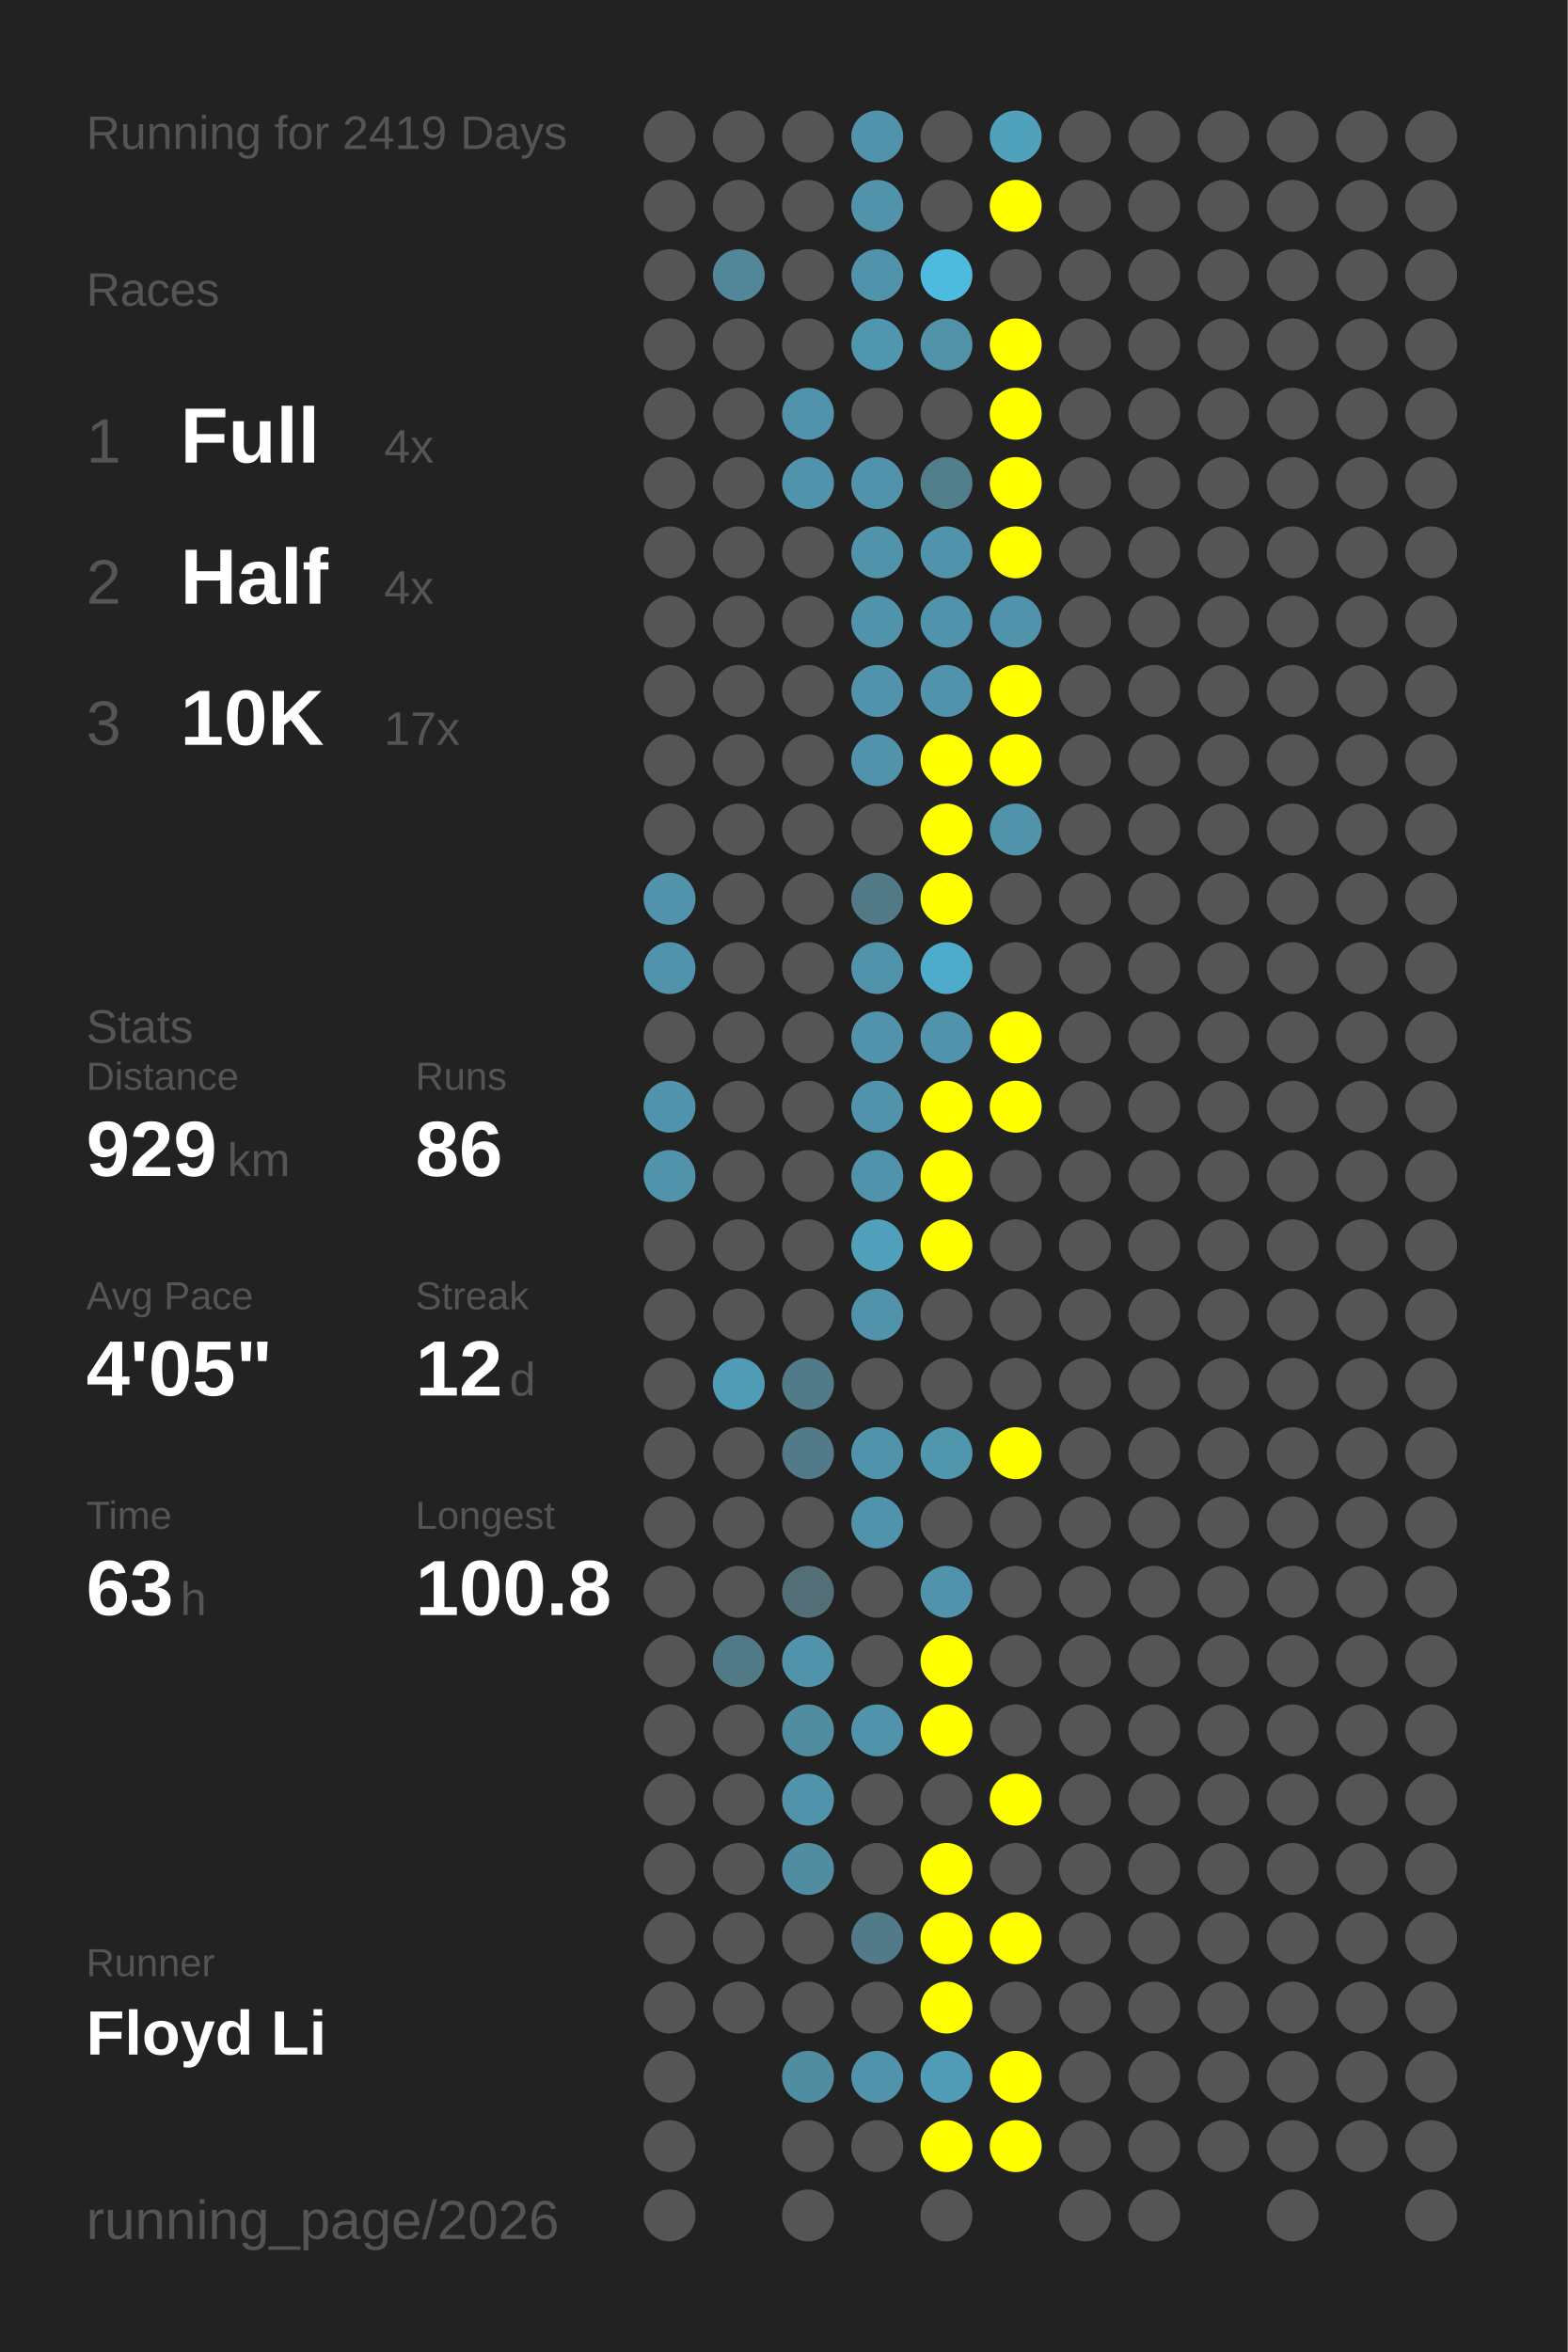
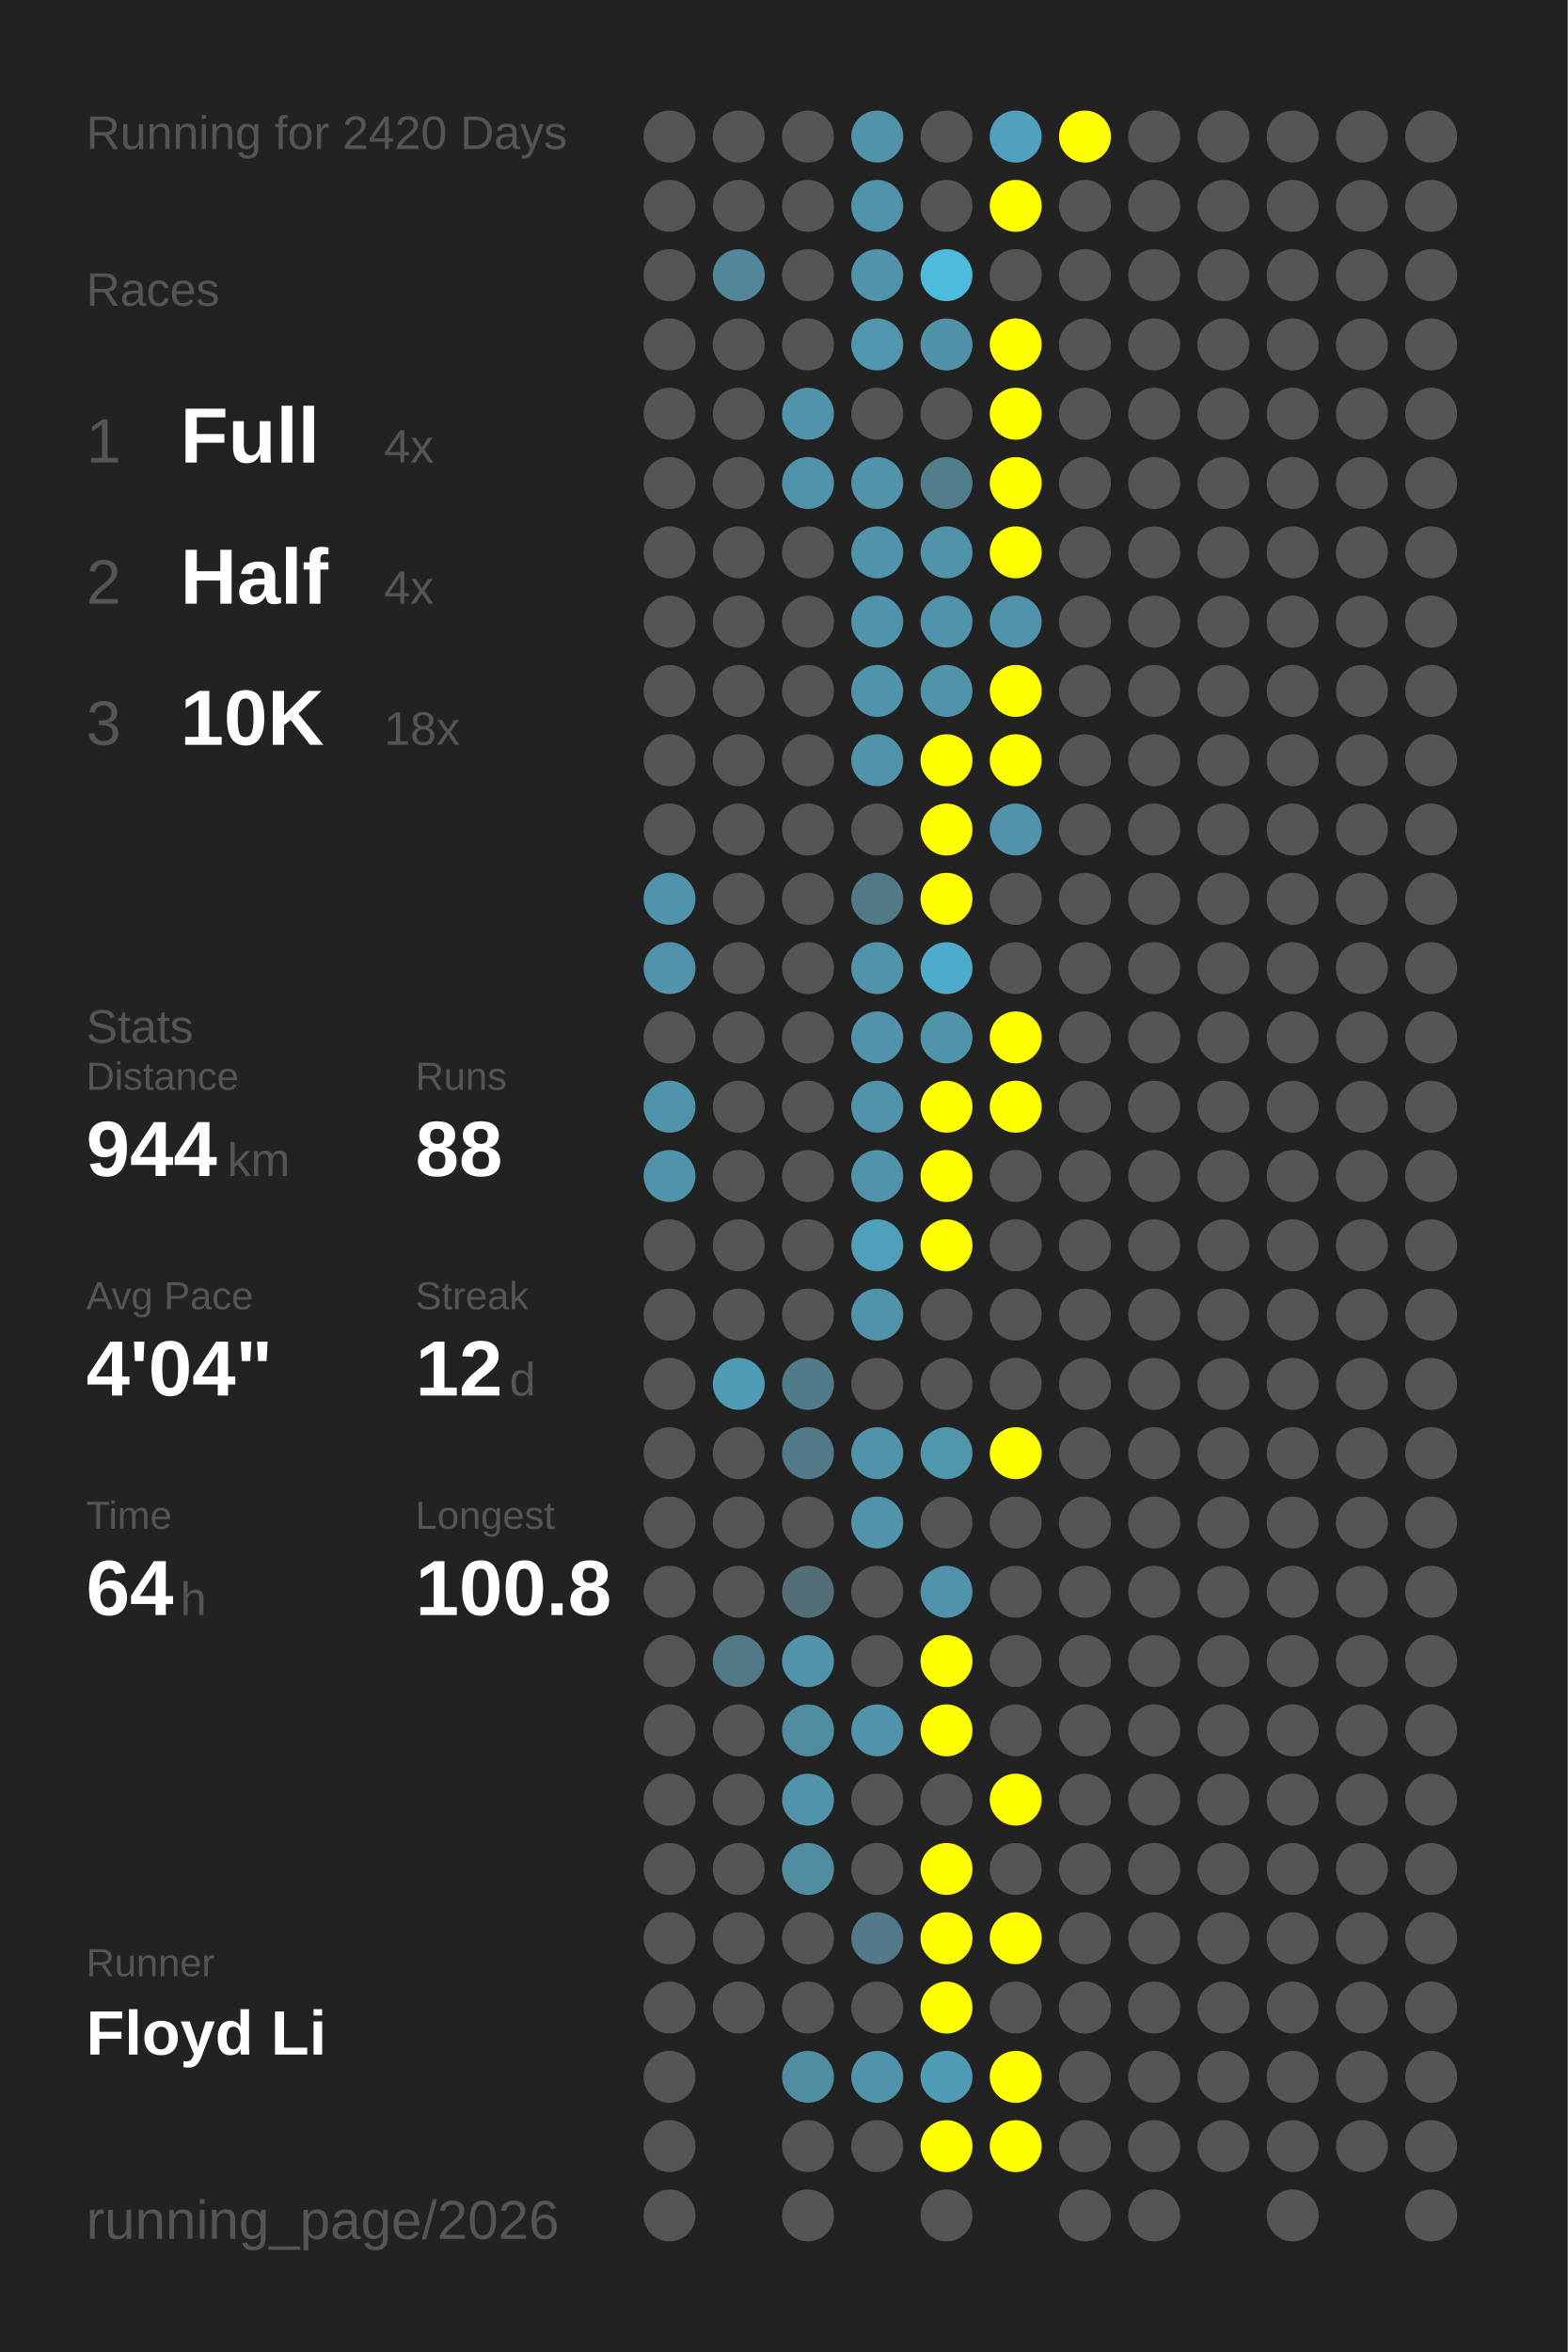
<svg xmlns="http://www.w3.org/2000/svg" baseProfile="full" height="300mm" version="1.1" viewBox="0,0,200,300" width="200mm">
  <defs />
  <rect fill="#222222" height="300" width="200" x="0" y="0" />
-   <text fill="#555555" style="font-size:6px; font-family:Arial;" x="11" y="19">Running for 2419 Days</text>
+   <text fill="#555555" style="font-size:6px; font-family:Arial;" x="11" y="19">Running for 2420 Days</text>
  <text fill="#555555" style="font-size:6px; font-family:Arial;" x="11" y="39">Races</text>
  <text fill="#555555" style="font-size:8px; font-family:Arial;" x="11" y="59">1</text>
  <text fill="#FFFFFF" style="font-size:10px; font-family:Arial; font-weight:bold;" x="23" y="59">Full</text>
  <text fill="#555555" style="font-size:6px; font-family:Arial;" x="49" y="59">4x</text>
  <text fill="#555555" style="font-size:8px; font-family:Arial;" x="11" y="77">2</text>
  <text fill="#FFFFFF" style="font-size:10px; font-family:Arial; font-weight:bold;" x="23" y="77">Half</text>
  <text fill="#555555" style="font-size:6px; font-family:Arial;" x="49" y="77">4x</text>
  <text fill="#555555" style="font-size:8px; font-family:Arial;" x="11" y="95">3</text>
  <text fill="#FFFFFF" style="font-size:10px; font-family:Arial; font-weight:bold;" x="23" y="95">10K</text>
-   <text fill="#555555" style="font-size:6px; font-family:Arial;" x="49" y="95">17x</text>
+   <text fill="#555555" style="font-size:6px; font-family:Arial;" x="49" y="95">18x</text>
  <text fill="#555555" style="font-size:6px; font-family:Arial;" x="11" y="133">Stats</text>
  <text fill="#555555" style="font-size:5px; font-family:Arial;" x="11" y="139">Distance</text>
-   <text fill="#FFFFFF" style="font-size:10px; font-family:Arial; font-weight:bold;" x="11" y="150">929</text>
+   <text fill="#FFFFFF" style="font-size:10px; font-family:Arial; font-weight:bold;" x="11" y="150">944</text>
  <text fill="#555555" style="font-size:6px; font-family:Arial;" x="29" y="150">km</text>
  <text fill="#555555" style="font-size:5px; font-family:Arial;" x="53" y="139">Runs</text>
-   <text fill="#FFFFFF" style="font-size:10px; font-family:Arial; font-weight:bold;" x="53" y="150">86</text>
+   <text fill="#FFFFFF" style="font-size:10px; font-family:Arial; font-weight:bold;" x="53" y="150">88</text>
  <text fill="#555555" style="font-size:5px; font-family:Arial;" x="11" y="167">Avg Pace</text>
-   <text fill="#FFFFFF" style="font-size:10px; font-family:Arial; font-weight:bold;" x="11" y="178">4'05"</text>
+   <text fill="#FFFFFF" style="font-size:10px; font-family:Arial; font-weight:bold;" x="11" y="178">4'04"</text>
  <text fill="#555555" style="font-size:5px; font-family:Arial;" x="53" y="167">Streak</text>
  <text fill="#FFFFFF" style="font-size:10px; font-family:Arial; font-weight:bold;" x="53" y="178">12</text>
  <text fill="#555555" style="font-size:6px; font-family:Arial;" x="65" y="178">d</text>
  <text fill="#555555" style="font-size:5px; font-family:Arial;" x="11" y="195">Time</text>
-   <text fill="#FFFFFF" style="font-size:10px; font-family:Arial; font-weight:bold;" x="11" y="206">63</text>
+   <text fill="#FFFFFF" style="font-size:10px; font-family:Arial; font-weight:bold;" x="11" y="206">64</text>
  <text fill="#555555" style="font-size:6px; font-family:Arial;" x="23" y="206">h</text>
  <text fill="#555555" style="font-size:5px; font-family:Arial;" x="53" y="195">Longest</text>
  <text fill="#FFFFFF" style="font-size:10px; font-family:Arial; font-weight:bold;" x="53" y="206">100.8</text>
  <text fill="#555555" style="font-size:5px; font-family:Arial;" x="11" y="252.065">Runner</text>
  <text fill="#FFFFFF" style="font-size:8px; font-family:Arial; font-weight:bold;" x="11" y="262.065">Floyd Li</text>
  <text fill="#555555" style="font-size:7px; font-family:Arial;" x="11" y="285.581">running_page/2026</text>
  <circle cx="85.417" cy="17.419" fill="#555555" r="3.312" />
  <circle cx="85.417" cy="26.258" fill="#555555" r="3.312" />
  <circle cx="85.417" cy="35.097" fill="#555555" r="3.312" />
  <circle cx="85.417" cy="43.935" fill="#555555" r="3.312" />
  <circle cx="85.417" cy="52.774" fill="#555555" r="3.312" />
  <circle cx="85.417" cy="61.613" fill="#555555" r="3.312" />
  <circle cx="85.417" cy="70.452" fill="#555555" r="3.312" />
  <circle cx="85.417" cy="79.29" fill="#555555" r="3.312" />
  <circle cx="85.417" cy="88.129" fill="#555555" r="3.312" />
  <circle cx="85.417" cy="96.968" fill="#555555" r="3.312" />
  <circle cx="85.417" cy="105.806" fill="#555555" r="3.312" />
  <circle cx="85.417" cy="114.645" fill="#5093aa" r="3.312" />
  <circle cx="85.417" cy="123.484" fill="#5093aa" r="3.312" />
  <circle cx="85.417" cy="132.323" fill="#555555" r="3.312" />
  <circle cx="85.417" cy="141.161" fill="#5093aa" r="3.312" />
  <circle cx="85.417" cy="150" fill="#5093aa" r="3.312" />
  <circle cx="85.417" cy="158.839" fill="#555555" r="3.312" />
  <circle cx="85.417" cy="167.677" fill="#555555" r="3.312" />
  <circle cx="85.417" cy="176.516" fill="#555555" r="3.312" />
  <circle cx="85.417" cy="185.355" fill="#555555" r="3.312" />
  <circle cx="85.417" cy="194.194" fill="#555555" r="3.312" />
  <circle cx="85.417" cy="203.032" fill="#555555" r="3.312" />
  <circle cx="85.417" cy="211.871" fill="#555555" r="3.312" />
  <circle cx="85.417" cy="220.71" fill="#555555" r="3.312" />
  <circle cx="85.417" cy="229.548" fill="#555555" r="3.312" />
  <circle cx="85.417" cy="238.387" fill="#555555" r="3.312" />
  <circle cx="85.417" cy="247.226" fill="#555555" r="3.312" />
  <circle cx="85.417" cy="256.065" fill="#555555" r="3.312" />
  <circle cx="85.417" cy="264.903" fill="#555555" r="3.312" />
  <circle cx="85.417" cy="273.742" fill="#555555" r="3.312" />
  <circle cx="85.417" cy="282.581" fill="#555555" r="3.312" />
  <circle cx="94.25" cy="17.419" fill="#555555" r="3.312" />
  <circle cx="94.25" cy="26.258" fill="#555555" r="3.312" />
  <circle cx="94.25" cy="35.097" fill="#518799" r="3.312" />
  <circle cx="94.25" cy="43.935" fill="#555555" r="3.312" />
  <circle cx="94.25" cy="52.774" fill="#555555" r="3.312" />
  <circle cx="94.25" cy="61.613" fill="#555555" r="3.312" />
  <circle cx="94.25" cy="70.452" fill="#555555" r="3.312" />
  <circle cx="94.25" cy="79.29" fill="#555555" r="3.312" />
  <circle cx="94.25" cy="88.129" fill="#555555" r="3.312" />
  <circle cx="94.25" cy="96.968" fill="#555555" r="3.312" />
  <circle cx="94.25" cy="105.806" fill="#555555" r="3.312" />
  <circle cx="94.25" cy="114.645" fill="#555555" r="3.312" />
  <circle cx="94.25" cy="123.484" fill="#555555" r="3.312" />
  <circle cx="94.25" cy="132.323" fill="#555555" r="3.312" />
  <circle cx="94.25" cy="141.161" fill="#555555" r="3.312" />
  <circle cx="94.25" cy="150" fill="#555555" r="3.312" />
  <circle cx="94.25" cy="158.839" fill="#555555" r="3.312" />
  <circle cx="94.25" cy="167.677" fill="#555555" r="3.312" />
  <circle cx="94.25" cy="176.516" fill="#509cb6" r="3.312" />
  <circle cx="94.25" cy="185.355" fill="#555555" r="3.312" />
  <circle cx="94.25" cy="194.194" fill="#555555" r="3.312" />
  <circle cx="94.25" cy="203.032" fill="#555555" r="3.312" />
  <circle cx="94.25" cy="211.871" fill="#527986" r="3.312" />
  <circle cx="94.25" cy="220.71" fill="#555555" r="3.312" />
  <circle cx="94.25" cy="229.548" fill="#555555" r="3.312" />
  <circle cx="94.25" cy="238.387" fill="#555555" r="3.312" />
  <circle cx="94.25" cy="247.226" fill="#555555" r="3.312" />
  <circle cx="94.25" cy="256.065" fill="#555555" r="3.312" />
  <circle cx="103.083" cy="17.419" fill="#555555" r="3.312" />
  <circle cx="103.083" cy="26.258" fill="#555555" r="3.312" />
  <circle cx="103.083" cy="35.097" fill="#555555" r="3.312" />
  <circle cx="103.083" cy="43.935" fill="#555555" r="3.312" />
  <circle cx="103.083" cy="52.774" fill="#5093aa" r="3.312" />
  <circle cx="103.083" cy="61.613" fill="#5093aa" r="3.312" />
  <circle cx="103.083" cy="70.452" fill="#555555" r="3.312" />
  <circle cx="103.083" cy="79.29" fill="#555555" r="3.312" />
  <circle cx="103.083" cy="88.129" fill="#555555" r="3.312" />
  <circle cx="103.083" cy="96.968" fill="#555555" r="3.312" />
  <circle cx="103.083" cy="105.806" fill="#555555" r="3.312" />
  <circle cx="103.083" cy="114.645" fill="#555555" r="3.312" />
  <circle cx="103.083" cy="123.484" fill="#555555" r="3.312" />
  <circle cx="103.083" cy="132.323" fill="#555555" r="3.312" />
  <circle cx="103.083" cy="141.161" fill="#555555" r="3.312" />
  <circle cx="103.083" cy="150" fill="#555555" r="3.312" />
  <circle cx="103.083" cy="158.839" fill="#555555" r="3.312" />
  <circle cx="103.083" cy="167.677" fill="#555555" r="3.312" />
  <circle cx="103.083" cy="176.516" fill="#527b8a" r="3.312" />
  <circle cx="103.083" cy="185.355" fill="#527a88" r="3.312" />
  <circle cx="103.083" cy="194.194" fill="#555555" r="3.312" />
  <circle cx="103.083" cy="203.032" fill="#536e77" r="3.312" />
  <circle cx="103.083" cy="211.871" fill="#5093aa" r="3.312" />
  <circle cx="103.083" cy="220.71" fill="#518da1" r="3.312" />
  <circle cx="103.083" cy="229.548" fill="#5093aa" r="3.312" />
  <circle cx="103.083" cy="238.387" fill="#518da1" r="3.312" />
  <circle cx="103.083" cy="247.226" fill="#555555" r="3.312" />
  <circle cx="103.083" cy="256.065" fill="#555555" r="3.312" />
  <circle cx="103.083" cy="264.903" fill="#518da1" r="3.312" />
  <circle cx="103.083" cy="273.742" fill="#555555" r="3.312" />
  <circle cx="103.083" cy="282.581" fill="#555555" r="3.312" />
  <circle cx="111.917" cy="17.419" fill="#5093aa" r="3.312" />
  <circle cx="111.917" cy="26.258" fill="#5093aa" r="3.312" />
  <circle cx="111.917" cy="35.097" fill="#5093aa" r="3.312" />
  <circle cx="111.917" cy="43.935" fill="#5096ae" r="3.312" />
  <circle cx="111.917" cy="52.774" fill="#555555" r="3.312" />
  <circle cx="111.917" cy="61.613" fill="#5093aa" r="3.312" />
  <circle cx="111.917" cy="70.452" fill="#5093aa" r="3.312" />
  <circle cx="111.917" cy="79.29" fill="#5093aa" r="3.312" />
  <circle cx="111.917" cy="88.129" fill="#5093aa" r="3.312" />
  <circle cx="111.917" cy="96.968" fill="#5093aa" r="3.312" />
  <circle cx="111.917" cy="105.806" fill="#555555" r="3.312" />
  <circle cx="111.917" cy="114.645" fill="#527986" r="3.312" />
  <circle cx="111.917" cy="123.484" fill="#5093aa" r="3.312" />
  <circle cx="111.917" cy="132.323" fill="#5093aa" r="3.312" />
  <circle cx="111.917" cy="141.161" fill="#5093aa" r="3.312" />
  <circle cx="111.917" cy="150" fill="#5093aa" r="3.312" />
  <circle cx="111.917" cy="158.839" fill="#50a0bb" r="3.312" />
  <circle cx="111.917" cy="167.677" fill="#5093aa" r="3.312" />
  <circle cx="111.917" cy="176.516" fill="#555555" r="3.312" />
  <circle cx="111.917" cy="185.355" fill="#5093aa" r="3.312" />
  <circle cx="111.917" cy="194.194" fill="#5093aa" r="3.312" />
  <circle cx="111.917" cy="203.032" fill="#555555" r="3.312" />
  <circle cx="111.917" cy="211.871" fill="#555555" r="3.312" />
  <circle cx="111.917" cy="220.71" fill="#5093aa" r="3.312" />
  <circle cx="111.917" cy="229.548" fill="#555555" r="3.312" />
  <circle cx="111.917" cy="238.387" fill="#555555" r="3.312" />
  <circle cx="111.917" cy="247.226" fill="#527a88" r="3.312" />
  <circle cx="111.917" cy="256.065" fill="#555555" r="3.312" />
  <circle cx="111.917" cy="264.903" fill="#5093aa" r="3.312" />
  <circle cx="111.917" cy="273.742" fill="#555555" r="3.312" />
  <circle cx="120.75" cy="17.419" fill="#555555" r="3.312" />
  <circle cx="120.75" cy="26.258" fill="#555555" r="3.312" />
  <circle cx="120.75" cy="35.097" fill="#4ebade" r="3.312" />
  <circle cx="120.75" cy="43.935" fill="#5192a8" r="3.312" />
  <circle cx="120.75" cy="52.774" fill="#555555" r="3.312" />
  <circle cx="120.75" cy="61.613" fill="#527d8b" r="3.312" />
  <circle cx="120.75" cy="70.452" fill="#5093aa" r="3.312" />
  <circle cx="120.75" cy="79.29" fill="#5093aa" r="3.312" />
  <circle cx="120.75" cy="88.129" fill="#5093aa" r="3.312" />
  <circle cx="120.75" cy="96.968" fill="#FFFF00" r="3.312" />
  <circle cx="120.75" cy="105.806" fill="#FFFF00" r="3.312" />
  <circle cx="120.75" cy="114.645" fill="#FFFF00" r="3.312" />
  <circle cx="120.75" cy="123.484" fill="#4fabcb" r="3.312" />
  <circle cx="120.75" cy="132.323" fill="#5093aa" r="3.312" />
  <circle cx="120.75" cy="141.161" fill="#FFFF00" r="3.312" />
  <circle cx="120.75" cy="150" fill="#FFFF00" r="3.312" />
  <circle cx="120.75" cy="158.839" fill="#FFFF00" r="3.312" />
  <circle cx="120.75" cy="167.677" fill="#555555" r="3.312" />
  <circle cx="120.75" cy="176.516" fill="#555555" r="3.312" />
  <circle cx="120.75" cy="185.355" fill="#5096ad" r="3.312" />
  <circle cx="120.75" cy="194.194" fill="#555555" r="3.312" />
  <circle cx="120.75" cy="203.032" fill="#5093aa" r="3.312" />
  <circle cx="120.75" cy="211.871" fill="#FFFF00" r="3.312" />
  <circle cx="120.75" cy="220.71" fill="#FFFF00" r="3.312" />
  <circle cx="120.75" cy="229.548" fill="#555555" r="3.312" />
  <circle cx="120.75" cy="238.387" fill="#FFFF00" r="3.312" />
  <circle cx="120.75" cy="247.226" fill="#FFFF00" r="3.312" />
  <circle cx="120.75" cy="256.065" fill="#FFFF00" r="3.312" />
  <circle cx="120.75" cy="264.903" fill="#509bb5" r="3.312" />
  <circle cx="120.75" cy="273.742" fill="#FFFF00" r="3.312" />
  <circle cx="120.75" cy="282.581" fill="#555555" r="3.312" />
  <circle cx="129.583" cy="17.419" fill="#50a1bc" r="3.312" />
  <circle cx="129.583" cy="26.258" fill="#FFFF00" r="3.312" />
  <circle cx="129.583" cy="35.097" fill="#555555" r="3.312" />
  <circle cx="129.583" cy="43.935" fill="#FFFF00" r="3.312" />
  <circle cx="129.583" cy="52.774" fill="#FFFF00" r="3.312" />
  <circle cx="129.583" cy="61.613" fill="#FFFF00" r="3.312" />
  <circle cx="129.583" cy="70.452" fill="#FFFF00" r="3.312" />
  <circle cx="129.583" cy="79.29" fill="#5093aa" r="3.312" />
  <circle cx="129.583" cy="88.129" fill="#FFFF00" r="3.312" />
  <circle cx="129.583" cy="96.968" fill="#FFFF00" r="3.312" />
  <circle cx="129.583" cy="105.806" fill="#5093aa" r="3.312" />
  <circle cx="129.583" cy="114.645" fill="#555555" r="3.312" />
  <circle cx="129.583" cy="123.484" fill="#555555" r="3.312" />
  <circle cx="129.583" cy="132.323" fill="#FFFF00" r="3.312" />
  <circle cx="129.583" cy="141.161" fill="#FFFF00" r="3.312" />
  <circle cx="129.583" cy="150" fill="#555555" r="3.312" />
  <circle cx="129.583" cy="158.839" fill="#555555" r="3.312" />
  <circle cx="129.583" cy="167.677" fill="#555555" r="3.312" />
  <circle cx="129.583" cy="176.516" fill="#555555" r="3.312" />
  <circle cx="129.583" cy="185.355" fill="#FFFF00" r="3.312" />
  <circle cx="129.583" cy="194.194" fill="#555555" r="3.312" />
  <circle cx="129.583" cy="203.032" fill="#555555" r="3.312" />
  <circle cx="129.583" cy="211.871" fill="#555555" r="3.312" />
  <circle cx="129.583" cy="220.71" fill="#555555" r="3.312" />
  <circle cx="129.583" cy="229.548" fill="#FFFF00" r="3.312" />
  <circle cx="129.583" cy="238.387" fill="#555555" r="3.312" />
  <circle cx="129.583" cy="247.226" fill="#FFFF00" r="3.312" />
  <circle cx="129.583" cy="256.065" fill="#555555" r="3.312" />
  <circle cx="129.583" cy="264.903" fill="#FFFF00" r="3.312" />
  <circle cx="129.583" cy="273.742" fill="#FFFF00" r="3.312" />
-   <circle cx="138.417" cy="17.419" fill="#555555" r="3.312" />
+   <circle cx="138.417" cy="17.419" fill="#FFFF00" r="3.312" />
  <circle cx="138.417" cy="26.258" fill="#555555" r="3.312" />
  <circle cx="138.417" cy="35.097" fill="#555555" r="3.312" />
  <circle cx="138.417" cy="43.935" fill="#555555" r="3.312" />
  <circle cx="138.417" cy="52.774" fill="#555555" r="3.312" />
  <circle cx="138.417" cy="61.613" fill="#555555" r="3.312" />
  <circle cx="138.417" cy="70.452" fill="#555555" r="3.312" />
  <circle cx="138.417" cy="79.29" fill="#555555" r="3.312" />
  <circle cx="138.417" cy="88.129" fill="#555555" r="3.312" />
  <circle cx="138.417" cy="96.968" fill="#555555" r="3.312" />
  <circle cx="138.417" cy="105.806" fill="#555555" r="3.312" />
  <circle cx="138.417" cy="114.645" fill="#555555" r="3.312" />
  <circle cx="138.417" cy="123.484" fill="#555555" r="3.312" />
  <circle cx="138.417" cy="132.323" fill="#555555" r="3.312" />
  <circle cx="138.417" cy="141.161" fill="#555555" r="3.312" />
  <circle cx="138.417" cy="150" fill="#555555" r="3.312" />
  <circle cx="138.417" cy="158.839" fill="#555555" r="3.312" />
  <circle cx="138.417" cy="167.677" fill="#555555" r="3.312" />
  <circle cx="138.417" cy="176.516" fill="#555555" r="3.312" />
  <circle cx="138.417" cy="185.355" fill="#555555" r="3.312" />
  <circle cx="138.417" cy="194.194" fill="#555555" r="3.312" />
  <circle cx="138.417" cy="203.032" fill="#555555" r="3.312" />
  <circle cx="138.417" cy="211.871" fill="#555555" r="3.312" />
  <circle cx="138.417" cy="220.71" fill="#555555" r="3.312" />
  <circle cx="138.417" cy="229.548" fill="#555555" r="3.312" />
  <circle cx="138.417" cy="238.387" fill="#555555" r="3.312" />
  <circle cx="138.417" cy="247.226" fill="#555555" r="3.312" />
  <circle cx="138.417" cy="256.065" fill="#555555" r="3.312" />
  <circle cx="138.417" cy="264.903" fill="#555555" r="3.312" />
  <circle cx="138.417" cy="273.742" fill="#555555" r="3.312" />
  <circle cx="138.417" cy="282.581" fill="#555555" r="3.312" />
  <circle cx="147.25" cy="17.419" fill="#555555" r="3.312" />
  <circle cx="147.25" cy="26.258" fill="#555555" r="3.312" />
  <circle cx="147.25" cy="35.097" fill="#555555" r="3.312" />
  <circle cx="147.25" cy="43.935" fill="#555555" r="3.312" />
  <circle cx="147.25" cy="52.774" fill="#555555" r="3.312" />
  <circle cx="147.25" cy="61.613" fill="#555555" r="3.312" />
  <circle cx="147.25" cy="70.452" fill="#555555" r="3.312" />
  <circle cx="147.25" cy="79.29" fill="#555555" r="3.312" />
  <circle cx="147.25" cy="88.129" fill="#555555" r="3.312" />
  <circle cx="147.25" cy="96.968" fill="#555555" r="3.312" />
  <circle cx="147.25" cy="105.806" fill="#555555" r="3.312" />
  <circle cx="147.25" cy="114.645" fill="#555555" r="3.312" />
  <circle cx="147.25" cy="123.484" fill="#555555" r="3.312" />
  <circle cx="147.25" cy="132.323" fill="#555555" r="3.312" />
  <circle cx="147.25" cy="141.161" fill="#555555" r="3.312" />
  <circle cx="147.25" cy="150" fill="#555555" r="3.312" />
  <circle cx="147.25" cy="158.839" fill="#555555" r="3.312" />
  <circle cx="147.25" cy="167.677" fill="#555555" r="3.312" />
  <circle cx="147.25" cy="176.516" fill="#555555" r="3.312" />
  <circle cx="147.25" cy="185.355" fill="#555555" r="3.312" />
  <circle cx="147.25" cy="194.194" fill="#555555" r="3.312" />
  <circle cx="147.25" cy="203.032" fill="#555555" r="3.312" />
  <circle cx="147.25" cy="211.871" fill="#555555" r="3.312" />
  <circle cx="147.25" cy="220.71" fill="#555555" r="3.312" />
  <circle cx="147.25" cy="229.548" fill="#555555" r="3.312" />
  <circle cx="147.25" cy="238.387" fill="#555555" r="3.312" />
  <circle cx="147.25" cy="247.226" fill="#555555" r="3.312" />
  <circle cx="147.25" cy="256.065" fill="#555555" r="3.312" />
  <circle cx="147.25" cy="264.903" fill="#555555" r="3.312" />
  <circle cx="147.25" cy="273.742" fill="#555555" r="3.312" />
  <circle cx="147.25" cy="282.581" fill="#555555" r="3.312" />
  <circle cx="156.083" cy="17.419" fill="#555555" r="3.312" />
  <circle cx="156.083" cy="26.258" fill="#555555" r="3.312" />
  <circle cx="156.083" cy="35.097" fill="#555555" r="3.312" />
  <circle cx="156.083" cy="43.935" fill="#555555" r="3.312" />
  <circle cx="156.083" cy="52.774" fill="#555555" r="3.312" />
  <circle cx="156.083" cy="61.613" fill="#555555" r="3.312" />
  <circle cx="156.083" cy="70.452" fill="#555555" r="3.312" />
  <circle cx="156.083" cy="79.29" fill="#555555" r="3.312" />
  <circle cx="156.083" cy="88.129" fill="#555555" r="3.312" />
  <circle cx="156.083" cy="96.968" fill="#555555" r="3.312" />
  <circle cx="156.083" cy="105.806" fill="#555555" r="3.312" />
  <circle cx="156.083" cy="114.645" fill="#555555" r="3.312" />
  <circle cx="156.083" cy="123.484" fill="#555555" r="3.312" />
  <circle cx="156.083" cy="132.323" fill="#555555" r="3.312" />
  <circle cx="156.083" cy="141.161" fill="#555555" r="3.312" />
  <circle cx="156.083" cy="150" fill="#555555" r="3.312" />
  <circle cx="156.083" cy="158.839" fill="#555555" r="3.312" />
  <circle cx="156.083" cy="167.677" fill="#555555" r="3.312" />
  <circle cx="156.083" cy="176.516" fill="#555555" r="3.312" />
  <circle cx="156.083" cy="185.355" fill="#555555" r="3.312" />
  <circle cx="156.083" cy="194.194" fill="#555555" r="3.312" />
  <circle cx="156.083" cy="203.032" fill="#555555" r="3.312" />
  <circle cx="156.083" cy="211.871" fill="#555555" r="3.312" />
  <circle cx="156.083" cy="220.71" fill="#555555" r="3.312" />
  <circle cx="156.083" cy="229.548" fill="#555555" r="3.312" />
  <circle cx="156.083" cy="238.387" fill="#555555" r="3.312" />
  <circle cx="156.083" cy="247.226" fill="#555555" r="3.312" />
  <circle cx="156.083" cy="256.065" fill="#555555" r="3.312" />
  <circle cx="156.083" cy="264.903" fill="#555555" r="3.312" />
  <circle cx="156.083" cy="273.742" fill="#555555" r="3.312" />
  <circle cx="164.917" cy="17.419" fill="#555555" r="3.312" />
  <circle cx="164.917" cy="26.258" fill="#555555" r="3.312" />
  <circle cx="164.917" cy="35.097" fill="#555555" r="3.312" />
  <circle cx="164.917" cy="43.935" fill="#555555" r="3.312" />
  <circle cx="164.917" cy="52.774" fill="#555555" r="3.312" />
  <circle cx="164.917" cy="61.613" fill="#555555" r="3.312" />
  <circle cx="164.917" cy="70.452" fill="#555555" r="3.312" />
  <circle cx="164.917" cy="79.29" fill="#555555" r="3.312" />
  <circle cx="164.917" cy="88.129" fill="#555555" r="3.312" />
  <circle cx="164.917" cy="96.968" fill="#555555" r="3.312" />
  <circle cx="164.917" cy="105.806" fill="#555555" r="3.312" />
  <circle cx="164.917" cy="114.645" fill="#555555" r="3.312" />
  <circle cx="164.917" cy="123.484" fill="#555555" r="3.312" />
  <circle cx="164.917" cy="132.323" fill="#555555" r="3.312" />
  <circle cx="164.917" cy="141.161" fill="#555555" r="3.312" />
  <circle cx="164.917" cy="150" fill="#555555" r="3.312" />
  <circle cx="164.917" cy="158.839" fill="#555555" r="3.312" />
  <circle cx="164.917" cy="167.677" fill="#555555" r="3.312" />
  <circle cx="164.917" cy="176.516" fill="#555555" r="3.312" />
  <circle cx="164.917" cy="185.355" fill="#555555" r="3.312" />
  <circle cx="164.917" cy="194.194" fill="#555555" r="3.312" />
  <circle cx="164.917" cy="203.032" fill="#555555" r="3.312" />
  <circle cx="164.917" cy="211.871" fill="#555555" r="3.312" />
  <circle cx="164.917" cy="220.71" fill="#555555" r="3.312" />
  <circle cx="164.917" cy="229.548" fill="#555555" r="3.312" />
  <circle cx="164.917" cy="238.387" fill="#555555" r="3.312" />
  <circle cx="164.917" cy="247.226" fill="#555555" r="3.312" />
  <circle cx="164.917" cy="256.065" fill="#555555" r="3.312" />
  <circle cx="164.917" cy="264.903" fill="#555555" r="3.312" />
  <circle cx="164.917" cy="273.742" fill="#555555" r="3.312" />
  <circle cx="164.917" cy="282.581" fill="#555555" r="3.312" />
  <circle cx="173.75" cy="17.419" fill="#555555" r="3.312" />
  <circle cx="173.75" cy="26.258" fill="#555555" r="3.312" />
  <circle cx="173.75" cy="35.097" fill="#555555" r="3.312" />
  <circle cx="173.75" cy="43.935" fill="#555555" r="3.312" />
  <circle cx="173.75" cy="52.774" fill="#555555" r="3.312" />
  <circle cx="173.75" cy="61.613" fill="#555555" r="3.312" />
  <circle cx="173.75" cy="70.452" fill="#555555" r="3.312" />
  <circle cx="173.75" cy="79.29" fill="#555555" r="3.312" />
  <circle cx="173.75" cy="88.129" fill="#555555" r="3.312" />
  <circle cx="173.75" cy="96.968" fill="#555555" r="3.312" />
  <circle cx="173.75" cy="105.806" fill="#555555" r="3.312" />
  <circle cx="173.75" cy="114.645" fill="#555555" r="3.312" />
  <circle cx="173.75" cy="123.484" fill="#555555" r="3.312" />
  <circle cx="173.75" cy="132.323" fill="#555555" r="3.312" />
  <circle cx="173.75" cy="141.161" fill="#555555" r="3.312" />
  <circle cx="173.75" cy="150" fill="#555555" r="3.312" />
  <circle cx="173.75" cy="158.839" fill="#555555" r="3.312" />
  <circle cx="173.75" cy="167.677" fill="#555555" r="3.312" />
  <circle cx="173.75" cy="176.516" fill="#555555" r="3.312" />
  <circle cx="173.75" cy="185.355" fill="#555555" r="3.312" />
  <circle cx="173.75" cy="194.194" fill="#555555" r="3.312" />
  <circle cx="173.75" cy="203.032" fill="#555555" r="3.312" />
  <circle cx="173.75" cy="211.871" fill="#555555" r="3.312" />
  <circle cx="173.75" cy="220.71" fill="#555555" r="3.312" />
  <circle cx="173.75" cy="229.548" fill="#555555" r="3.312" />
  <circle cx="173.75" cy="238.387" fill="#555555" r="3.312" />
  <circle cx="173.75" cy="247.226" fill="#555555" r="3.312" />
  <circle cx="173.75" cy="256.065" fill="#555555" r="3.312" />
  <circle cx="173.75" cy="264.903" fill="#555555" r="3.312" />
  <circle cx="173.75" cy="273.742" fill="#555555" r="3.312" />
  <circle cx="182.583" cy="17.419" fill="#555555" r="3.312" />
  <circle cx="182.583" cy="26.258" fill="#555555" r="3.312" />
  <circle cx="182.583" cy="35.097" fill="#555555" r="3.312" />
  <circle cx="182.583" cy="43.935" fill="#555555" r="3.312" />
  <circle cx="182.583" cy="52.774" fill="#555555" r="3.312" />
  <circle cx="182.583" cy="61.613" fill="#555555" r="3.312" />
  <circle cx="182.583" cy="70.452" fill="#555555" r="3.312" />
  <circle cx="182.583" cy="79.29" fill="#555555" r="3.312" />
  <circle cx="182.583" cy="88.129" fill="#555555" r="3.312" />
  <circle cx="182.583" cy="96.968" fill="#555555" r="3.312" />
  <circle cx="182.583" cy="105.806" fill="#555555" r="3.312" />
  <circle cx="182.583" cy="114.645" fill="#555555" r="3.312" />
  <circle cx="182.583" cy="123.484" fill="#555555" r="3.312" />
  <circle cx="182.583" cy="132.323" fill="#555555" r="3.312" />
  <circle cx="182.583" cy="141.161" fill="#555555" r="3.312" />
  <circle cx="182.583" cy="150" fill="#555555" r="3.312" />
  <circle cx="182.583" cy="158.839" fill="#555555" r="3.312" />
  <circle cx="182.583" cy="167.677" fill="#555555" r="3.312" />
  <circle cx="182.583" cy="176.516" fill="#555555" r="3.312" />
  <circle cx="182.583" cy="185.355" fill="#555555" r="3.312" />
  <circle cx="182.583" cy="194.194" fill="#555555" r="3.312" />
  <circle cx="182.583" cy="203.032" fill="#555555" r="3.312" />
  <circle cx="182.583" cy="211.871" fill="#555555" r="3.312" />
  <circle cx="182.583" cy="220.71" fill="#555555" r="3.312" />
  <circle cx="182.583" cy="229.548" fill="#555555" r="3.312" />
  <circle cx="182.583" cy="238.387" fill="#555555" r="3.312" />
  <circle cx="182.583" cy="247.226" fill="#555555" r="3.312" />
  <circle cx="182.583" cy="256.065" fill="#555555" r="3.312" />
  <circle cx="182.583" cy="264.903" fill="#555555" r="3.312" />
  <circle cx="182.583" cy="273.742" fill="#555555" r="3.312" />
  <circle cx="182.583" cy="282.581" fill="#555555" r="3.312" />
</svg>
